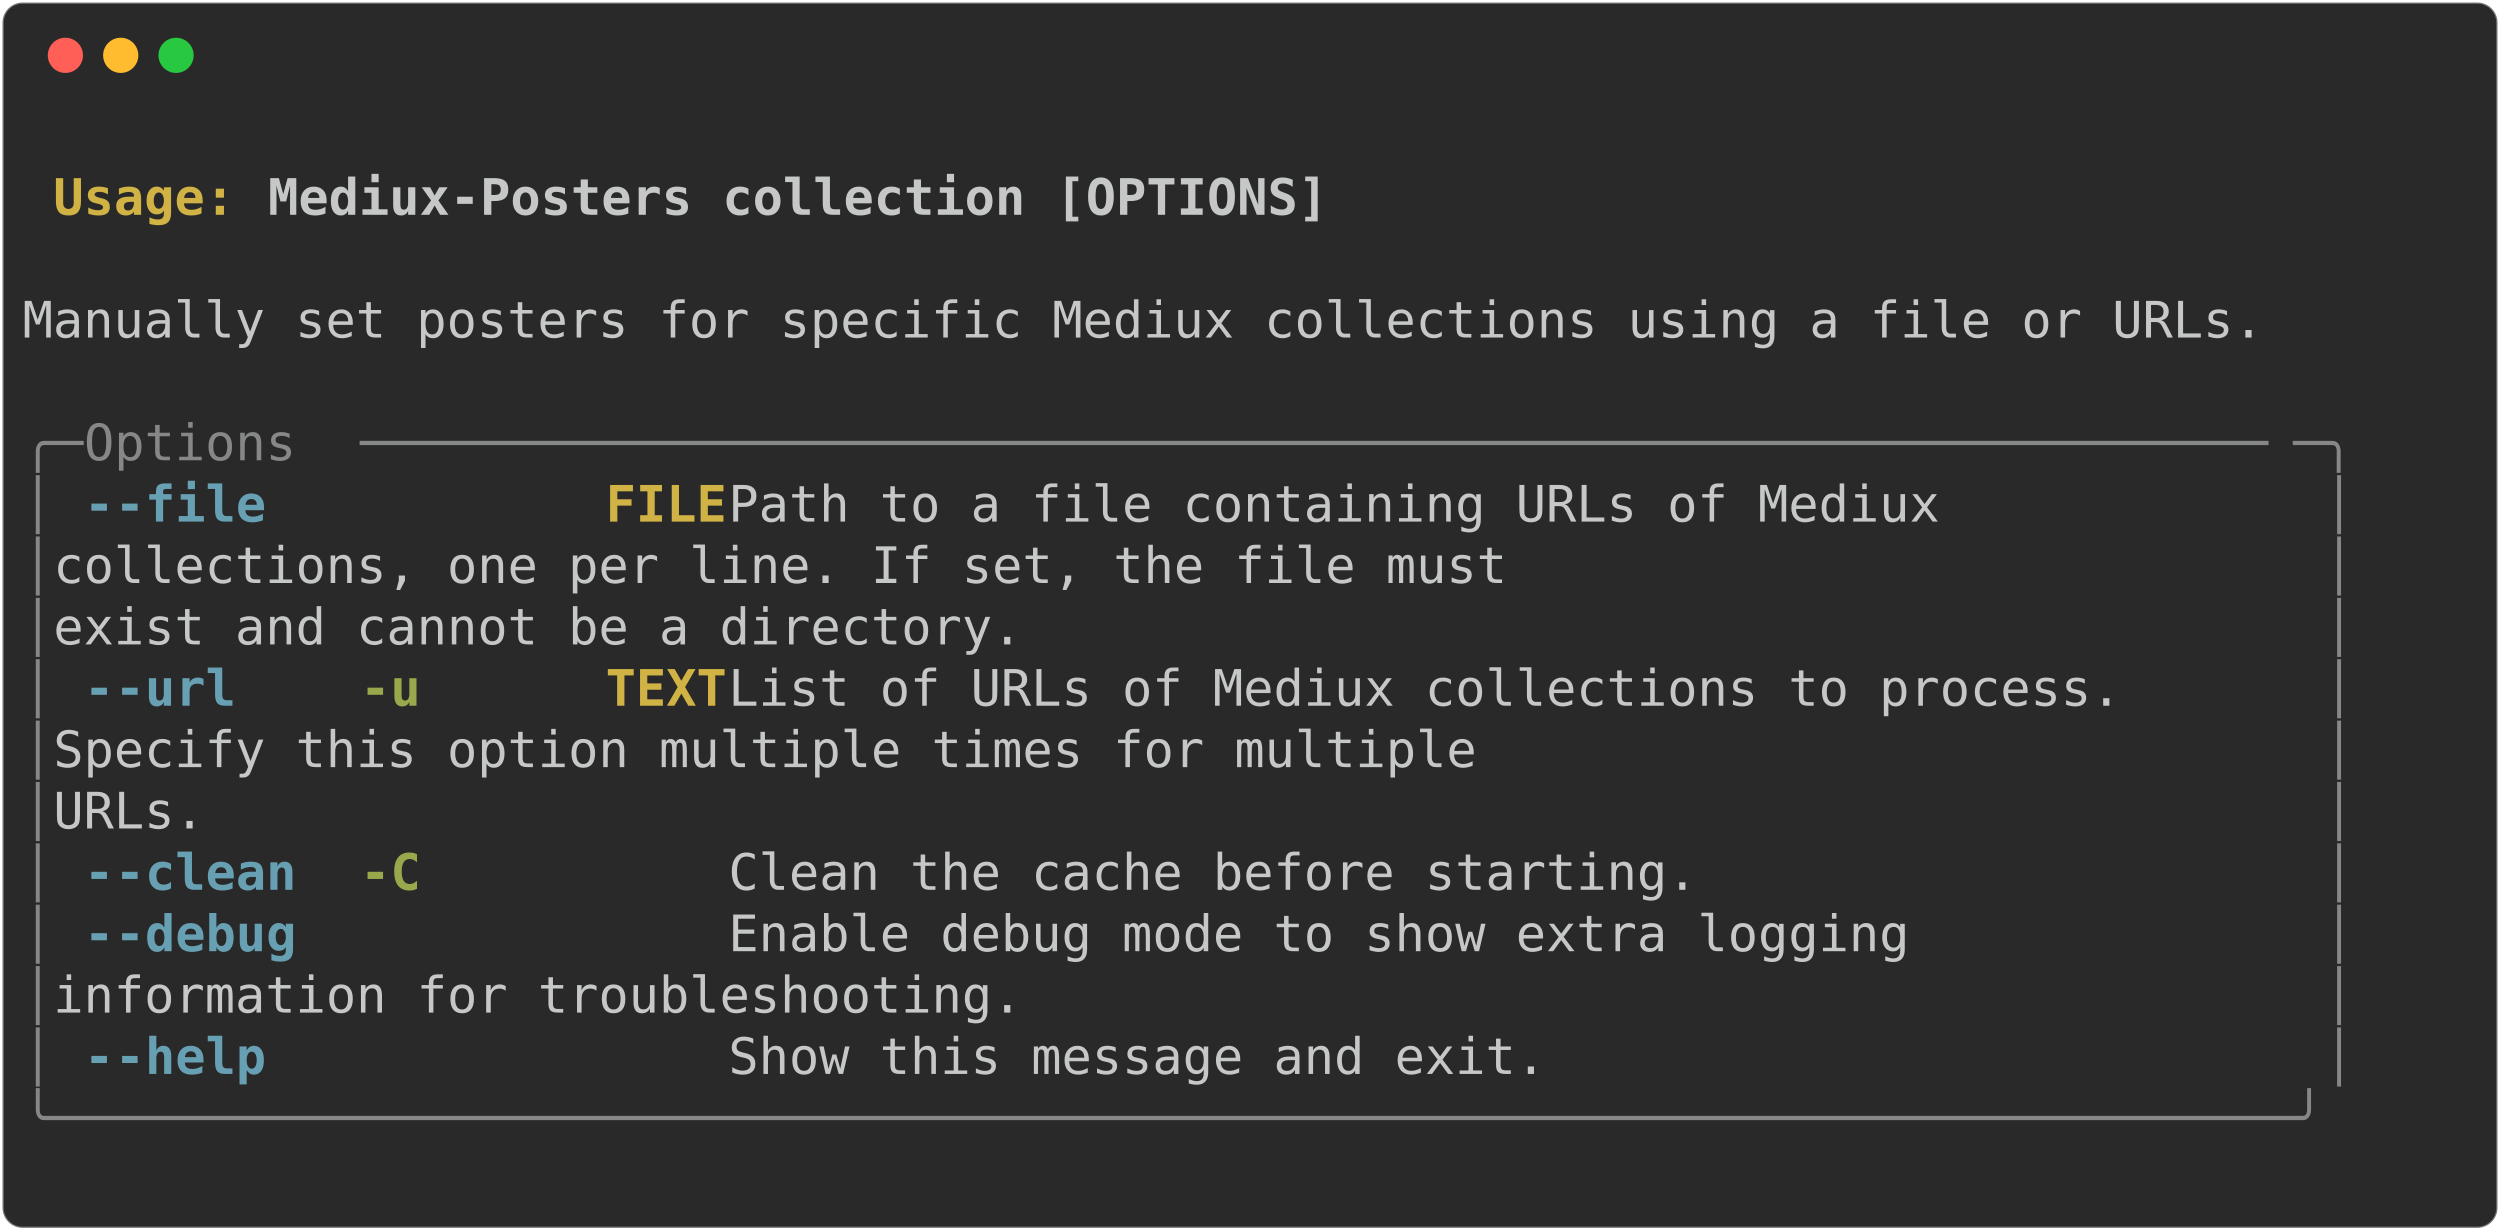
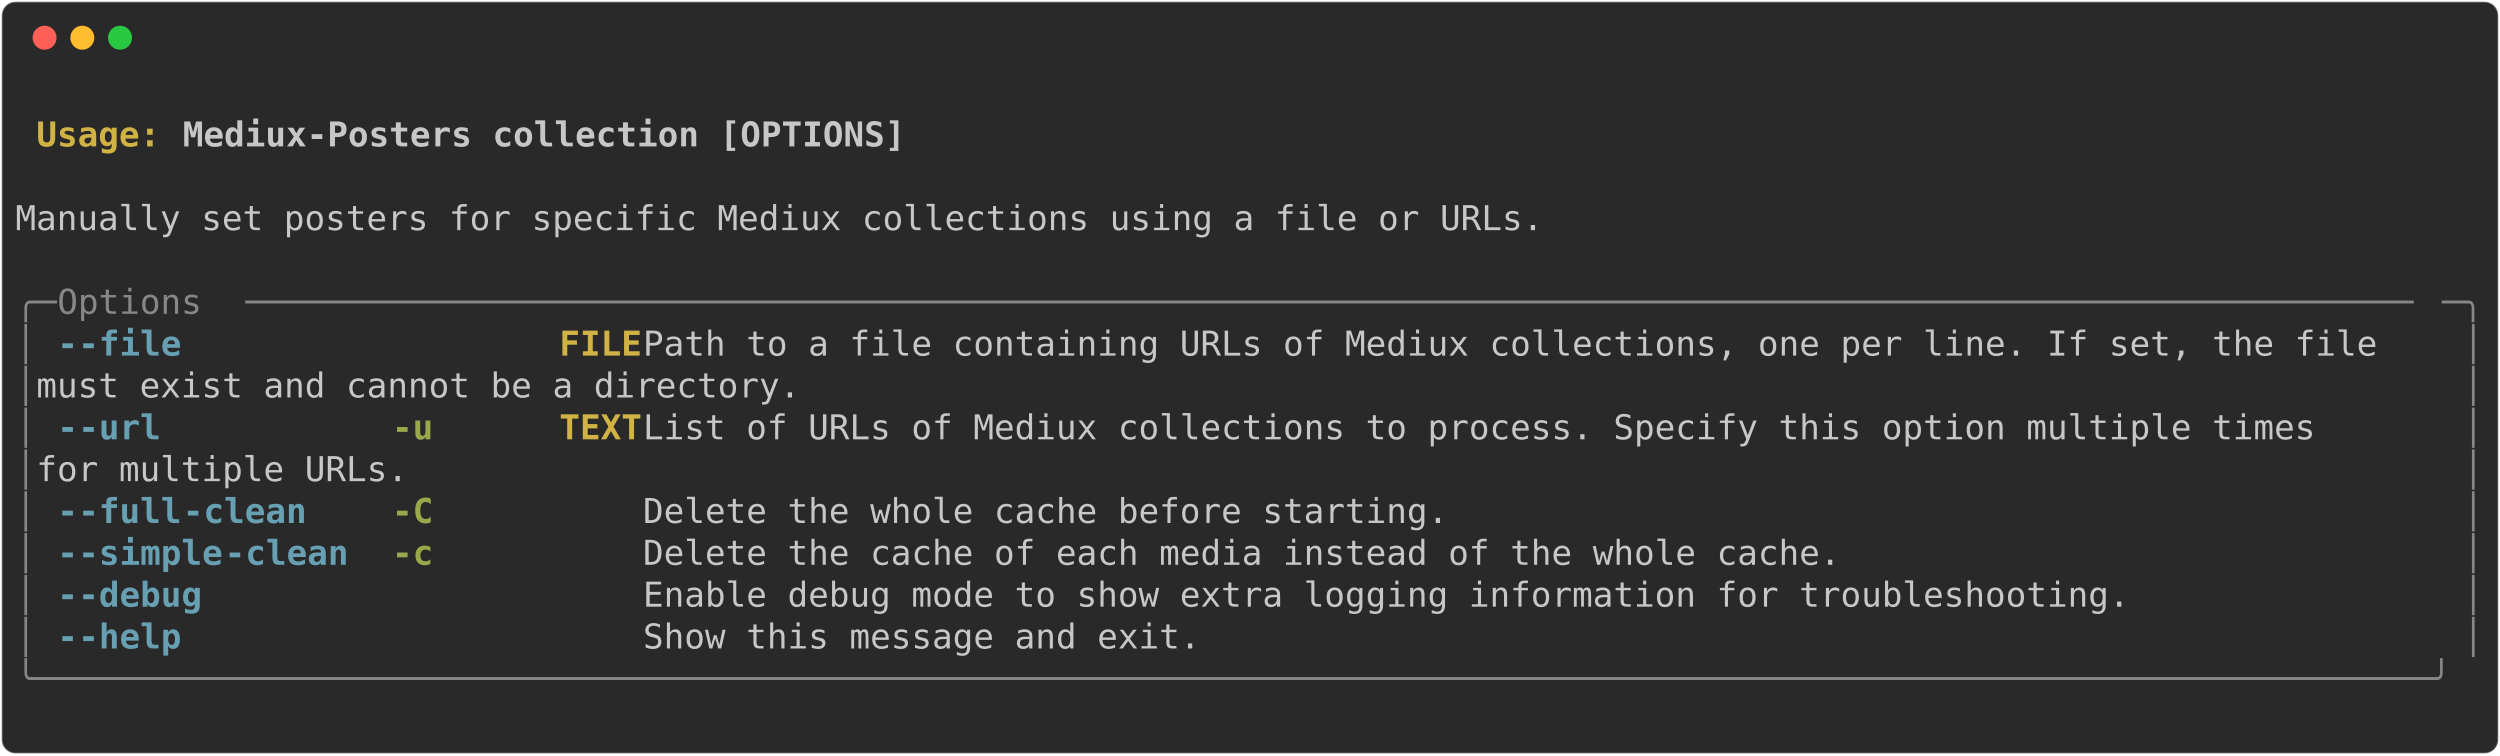
- <svg xmlns="http://www.w3.org/2000/svg" class="rich-terminal" viewBox="0 0 994 489.2">
+ <svg xmlns="http://www.w3.org/2000/svg" class="rich-terminal" viewBox="0 0 1458 440.4">
  <style>

    @font-face {
        font-family: "Fira Code";
        src: local("FiraCode-Regular"),
                url("https://cdnjs.cloudflare.com/ajax/libs/firacode/6.2.0/woff2/FiraCode-Regular.woff2") format("woff2"),
                url("https://cdnjs.cloudflare.com/ajax/libs/firacode/6.2.0/woff/FiraCode-Regular.woff") format("woff");
        font-style: normal;
        font-weight: 400;
    }
    @font-face {
        font-family: "Fira Code";
        src: local("FiraCode-Bold"),
                url("https://cdnjs.cloudflare.com/ajax/libs/firacode/6.2.0/woff2/FiraCode-Bold.woff2") format("woff2"),
                url("https://cdnjs.cloudflare.com/ajax/libs/firacode/6.2.0/woff/FiraCode-Bold.woff") format("woff");
        font-style: bold;
        font-weight: 700;
    }

-     .terminal-884617280-matrix {
+     .terminal-664375033-matrix {
        font-family: Fira Code, monospace;
        font-size: 20px;
        line-height: 24.4px;
        font-variant-east-asian: full-width;
    }

-     .terminal-884617280-title {
+     .terminal-664375033-title {
        font-size: 18px;
        font-weight: bold;
        font-family: arial;
    }

-     .terminal-884617280-r1 { fill: #c5c8c6;font-weight: bold }
- .terminal-884617280-r2 { fill: #c5c8c6 }
- .terminal-884617280-r3 { fill: #d0b344;font-weight: bold }
- .terminal-884617280-r4 { fill: #868887 }
- .terminal-884617280-r5 { fill: #68a0b3;font-weight: bold }
- .terminal-884617280-r6 { fill: #98a84b;font-weight: bold }
+     .terminal-664375033-r1 { fill: #c5c8c6;font-weight: bold }
+ .terminal-664375033-r2 { fill: #c5c8c6 }
+ .terminal-664375033-r3 { fill: #d0b344;font-weight: bold }
+ .terminal-664375033-r4 { fill: #868887 }
+ .terminal-664375033-r5 { fill: #68a0b3;font-weight: bold }
+ .terminal-664375033-r6 { fill: #98a84b;font-weight: bold }
    </style>
  <defs>
-     <clipPath id="terminal-884617280-clip-terminal">
-       <rect x="0" y="0" width="975.0" height="438.2" />
+     <clipPath id="terminal-664375033-clip-terminal">
+       <rect x="0" y="0" width="1438.6" height="389.4" />
    </clipPath>
-     <clipPath id="terminal-884617280-line-0">
-       <rect x="0" y="1.5" width="976" height="24.65" />
+     <clipPath id="terminal-664375033-line-0">
+       <rect x="0" y="1.5" width="1439.6" height="24.65" />
    </clipPath>
-     <clipPath id="terminal-884617280-line-1">
-       <rect x="0" y="25.9" width="976" height="24.65" />
+     <clipPath id="terminal-664375033-line-1">
+       <rect x="0" y="25.9" width="1439.6" height="24.65" />
    </clipPath>
-     <clipPath id="terminal-884617280-line-2">
-       <rect x="0" y="50.3" width="976" height="24.65" />
+     <clipPath id="terminal-664375033-line-2">
+       <rect x="0" y="50.3" width="1439.6" height="24.65" />
    </clipPath>
-     <clipPath id="terminal-884617280-line-3">
-       <rect x="0" y="74.7" width="976" height="24.65" />
+     <clipPath id="terminal-664375033-line-3">
+       <rect x="0" y="74.7" width="1439.6" height="24.65" />
    </clipPath>
-     <clipPath id="terminal-884617280-line-4">
-       <rect x="0" y="99.1" width="976" height="24.65" />
+     <clipPath id="terminal-664375033-line-4">
+       <rect x="0" y="99.1" width="1439.6" height="24.65" />
    </clipPath>
-     <clipPath id="terminal-884617280-line-5">
-       <rect x="0" y="123.5" width="976" height="24.65" />
+     <clipPath id="terminal-664375033-line-5">
+       <rect x="0" y="123.5" width="1439.6" height="24.65" />
    </clipPath>
-     <clipPath id="terminal-884617280-line-6">
-       <rect x="0" y="147.9" width="976" height="24.65" />
+     <clipPath id="terminal-664375033-line-6">
+       <rect x="0" y="147.9" width="1439.6" height="24.65" />
    </clipPath>
-     <clipPath id="terminal-884617280-line-7">
-       <rect x="0" y="172.3" width="976" height="24.65" />
+     <clipPath id="terminal-664375033-line-7">
+       <rect x="0" y="172.3" width="1439.6" height="24.65" />
    </clipPath>
-     <clipPath id="terminal-884617280-line-8">
-       <rect x="0" y="196.7" width="976" height="24.65" />
+     <clipPath id="terminal-664375033-line-8">
+       <rect x="0" y="196.7" width="1439.6" height="24.65" />
    </clipPath>
-     <clipPath id="terminal-884617280-line-9">
-       <rect x="0" y="221.1" width="976" height="24.65" />
+     <clipPath id="terminal-664375033-line-9">
+       <rect x="0" y="221.1" width="1439.6" height="24.65" />
    </clipPath>
-     <clipPath id="terminal-884617280-line-10">
-       <rect x="0" y="245.5" width="976" height="24.65" />
+     <clipPath id="terminal-664375033-line-10">
+       <rect x="0" y="245.5" width="1439.6" height="24.65" />
    </clipPath>
-     <clipPath id="terminal-884617280-line-11">
-       <rect x="0" y="269.9" width="976" height="24.65" />
+     <clipPath id="terminal-664375033-line-11">
+       <rect x="0" y="269.9" width="1439.6" height="24.65" />
    </clipPath>
-     <clipPath id="terminal-884617280-line-12">
-       <rect x="0" y="294.3" width="976" height="24.65" />
+     <clipPath id="terminal-664375033-line-12">
+       <rect x="0" y="294.3" width="1439.6" height="24.65" />
    </clipPath>
-     <clipPath id="terminal-884617280-line-13">
-       <rect x="0" y="318.7" width="976" height="24.65" />
+     <clipPath id="terminal-664375033-line-13">
+       <rect x="0" y="318.7" width="1439.6" height="24.65" />
    </clipPath>
-     <clipPath id="terminal-884617280-line-14">
-       <rect x="0" y="343.1" width="976" height="24.65" />
-     </clipPath>
-     <clipPath id="terminal-884617280-line-15">
-       <rect x="0" y="367.5" width="976" height="24.65" />
-     </clipPath>
-     <clipPath id="terminal-884617280-line-16">
-       <rect x="0" y="391.9" width="976" height="24.65" />
+     <clipPath id="terminal-664375033-line-14">
+       <rect x="0" y="343.1" width="1439.6" height="24.65" />
    </clipPath>
  </defs>
-   <rect fill="#292929" stroke="rgba(255,255,255,0.35)" stroke-width="1" x="1" y="1" width="992" height="487.2" rx="8" />
+   <rect fill="#292929" stroke="rgba(255,255,255,0.35)" stroke-width="1" x="1" y="1" width="1456" height="438.4" rx="8" />
  <g transform="translate(26,22)">
    <circle cx="0" cy="0" r="7" fill="#ff5f57" />
    <circle cx="22" cy="0" r="7" fill="#febc2e" />
    <circle cx="44" cy="0" r="7" fill="#28c840" />
  </g>
-   <g transform="translate(9, 41)" clip-path="url(#terminal-884617280-clip-terminal)">
-     <g class="terminal-884617280-matrix">
-       <text class="terminal-884617280-r2" x="976" y="20" textLength="12.2" clip-path="url(#terminal-884617280-line-0)">
+   <g transform="translate(9, 41)" clip-path="url(#terminal-664375033-clip-terminal)">
+     <g class="terminal-664375033-matrix">
+       <text class="terminal-664375033-r2" x="1439.6" y="20" textLength="12.2" clip-path="url(#terminal-664375033-line-0)">
</text>
-       <text class="terminal-884617280-r3" x="12.2" y="44.4" textLength="85.4" clip-path="url(#terminal-884617280-line-1)">Usage: </text>
-       <text class="terminal-884617280-r1" x="97.6" y="44.4" textLength="427" clip-path="url(#terminal-884617280-line-1)">Mediux-Posters collection [OPTIONS]</text>
-       <text class="terminal-884617280-r2" x="976" y="44.4" textLength="12.2" clip-path="url(#terminal-884617280-line-1)">
+       <text class="terminal-664375033-r3" x="12.2" y="44.4" textLength="85.4" clip-path="url(#terminal-664375033-line-1)">Usage: </text>
+       <text class="terminal-664375033-r1" x="97.6" y="44.4" textLength="427" clip-path="url(#terminal-664375033-line-1)">Mediux-Posters collection [OPTIONS]</text>
+       <text class="terminal-664375033-r2" x="1439.6" y="44.4" textLength="12.2" clip-path="url(#terminal-664375033-line-1)">
</text>
-       <text class="terminal-884617280-r2" x="976" y="68.8" textLength="12.2" clip-path="url(#terminal-884617280-line-2)">
+       <text class="terminal-664375033-r2" x="1439.6" y="68.8" textLength="12.2" clip-path="url(#terminal-664375033-line-2)">
</text>
-       <text class="terminal-884617280-r2" x="0" y="93.2" textLength="927.2" clip-path="url(#terminal-884617280-line-3)"> Manually set posters for specific Mediux collections using a file or URLs. </text>
-       <text class="terminal-884617280-r2" x="976" y="93.2" textLength="12.2" clip-path="url(#terminal-884617280-line-3)">
+       <text class="terminal-664375033-r2" x="0" y="93.2" textLength="1439.6" clip-path="url(#terminal-664375033-line-3)"> Manually set posters for specific Mediux collections using a file or URLs.                                           </text>
+       <text class="terminal-664375033-r2" x="1439.6" y="93.2" textLength="12.2" clip-path="url(#terminal-664375033-line-3)">
</text>
-       <text class="terminal-884617280-r2" x="976" y="117.6" textLength="12.2" clip-path="url(#terminal-884617280-line-4)">
+       <text class="terminal-664375033-r2" x="1439.6" y="117.6" textLength="12.2" clip-path="url(#terminal-664375033-line-4)">
</text>
-       <text class="terminal-884617280-r4" x="0" y="142" textLength="24.4" clip-path="url(#terminal-884617280-line-5)">╭─</text>
-       <text class="terminal-884617280-r4" x="24.4" y="142" textLength="109.8" clip-path="url(#terminal-884617280-line-5)"> Options </text>
-       <text class="terminal-884617280-r4" x="134.2" y="142" textLength="768.6" clip-path="url(#terminal-884617280-line-5)">───────────────────────────────────────────────────────────────</text>
-       <text class="terminal-884617280-r4" x="902.8" y="142" textLength="24.4" clip-path="url(#terminal-884617280-line-5)">─╮</text>
-       <text class="terminal-884617280-r2" x="976" y="142" textLength="12.2" clip-path="url(#terminal-884617280-line-5)">
+       <text class="terminal-664375033-r4" x="0" y="142" textLength="24.4" clip-path="url(#terminal-664375033-line-5)">╭─</text>
+       <text class="terminal-664375033-r4" x="24.4" y="142" textLength="109.8" clip-path="url(#terminal-664375033-line-5)"> Options </text>
+       <text class="terminal-664375033-r4" x="134.2" y="142" textLength="1281" clip-path="url(#terminal-664375033-line-5)">─────────────────────────────────────────────────────────────────────────────────────────────────────────</text>
+       <text class="terminal-664375033-r4" x="1415.2" y="142" textLength="24.4" clip-path="url(#terminal-664375033-line-5)">─╮</text>
+       <text class="terminal-664375033-r2" x="1439.6" y="142" textLength="12.2" clip-path="url(#terminal-664375033-line-5)">
</text>
-       <text class="terminal-884617280-r4" x="0" y="166.4" textLength="12.2" clip-path="url(#terminal-884617280-line-6)">│</text>
-       <text class="terminal-884617280-r5" x="24.4" y="166.4" textLength="12.2" clip-path="url(#terminal-884617280-line-6)">-</text>
-       <text class="terminal-884617280-r5" x="36.6" y="166.4" textLength="61" clip-path="url(#terminal-884617280-line-6)">-file</text>
-       <text class="terminal-884617280-r3" x="231.8" y="166.4" textLength="48.8" clip-path="url(#terminal-884617280-line-6)">FILE</text>
-       <text class="terminal-884617280-r2" x="280.6" y="166.4" textLength="634.4" clip-path="url(#terminal-884617280-line-6)">  Path to a file containing URLs of Mediux          </text>
-       <text class="terminal-884617280-r4" x="915" y="166.4" textLength="12.2" clip-path="url(#terminal-884617280-line-6)">│</text>
-       <text class="terminal-884617280-r2" x="976" y="166.4" textLength="12.2" clip-path="url(#terminal-884617280-line-6)">
+       <text class="terminal-664375033-r4" x="0" y="166.4" textLength="12.2" clip-path="url(#terminal-664375033-line-6)">│</text>
+       <text class="terminal-664375033-r5" x="24.4" y="166.4" textLength="12.2" clip-path="url(#terminal-664375033-line-6)">-</text>
+       <text class="terminal-664375033-r5" x="36.6" y="166.4" textLength="61" clip-path="url(#terminal-664375033-line-6)">-file</text>
+       <text class="terminal-664375033-r3" x="317.2" y="166.4" textLength="48.8" clip-path="url(#terminal-664375033-line-6)">FILE</text>
+       <text class="terminal-664375033-r2" x="366" y="166.4" textLength="1061.4" clip-path="url(#terminal-664375033-line-6)">  Path to a file containing URLs of Mediux collections, one per line. If set, the file </text>
+       <text class="terminal-664375033-r4" x="1427.4" y="166.4" textLength="12.2" clip-path="url(#terminal-664375033-line-6)">│</text>
+       <text class="terminal-664375033-r2" x="1439.6" y="166.4" textLength="12.2" clip-path="url(#terminal-664375033-line-6)">
</text>
-       <text class="terminal-884617280-r4" x="0" y="190.8" textLength="12.2" clip-path="url(#terminal-884617280-line-7)">│</text>
-       <text class="terminal-884617280-r2" x="12.2" y="190.8" textLength="902.8" clip-path="url(#terminal-884617280-line-7)">                        collections, one per line. If set, the file must  </text>
-       <text class="terminal-884617280-r4" x="915" y="190.8" textLength="12.2" clip-path="url(#terminal-884617280-line-7)">│</text>
-       <text class="terminal-884617280-r2" x="976" y="190.8" textLength="12.2" clip-path="url(#terminal-884617280-line-7)">
+       <text class="terminal-664375033-r4" x="0" y="190.8" textLength="12.2" clip-path="url(#terminal-664375033-line-7)">│</text>
+       <text class="terminal-664375033-r2" x="12.2" y="190.8" textLength="1415.2" clip-path="url(#terminal-664375033-line-7)">                               must exist and cannot be a directory.                                                </text>
+       <text class="terminal-664375033-r4" x="1427.4" y="190.8" textLength="12.2" clip-path="url(#terminal-664375033-line-7)">│</text>
+       <text class="terminal-664375033-r2" x="1439.6" y="190.8" textLength="12.2" clip-path="url(#terminal-664375033-line-7)">
</text>
-       <text class="terminal-884617280-r4" x="0" y="215.2" textLength="12.2" clip-path="url(#terminal-884617280-line-8)">│</text>
-       <text class="terminal-884617280-r2" x="12.2" y="215.2" textLength="902.8" clip-path="url(#terminal-884617280-line-8)">                        exist and cannot be a directory.                  </text>
-       <text class="terminal-884617280-r4" x="915" y="215.2" textLength="12.2" clip-path="url(#terminal-884617280-line-8)">│</text>
-       <text class="terminal-884617280-r2" x="976" y="215.2" textLength="12.2" clip-path="url(#terminal-884617280-line-8)">
+       <text class="terminal-664375033-r4" x="0" y="215.2" textLength="12.2" clip-path="url(#terminal-664375033-line-8)">│</text>
+       <text class="terminal-664375033-r5" x="24.4" y="215.2" textLength="12.2" clip-path="url(#terminal-664375033-line-8)">-</text>
+       <text class="terminal-664375033-r5" x="36.6" y="215.2" textLength="48.8" clip-path="url(#terminal-664375033-line-8)">-url</text>
+       <text class="terminal-664375033-r6" x="219.6" y="215.2" textLength="24.4" clip-path="url(#terminal-664375033-line-8)">-u</text>
+       <text class="terminal-664375033-r3" x="317.2" y="215.2" textLength="48.8" clip-path="url(#terminal-664375033-line-8)">TEXT</text>
+       <text class="terminal-664375033-r2" x="366" y="215.2" textLength="1061.4" clip-path="url(#terminal-664375033-line-8)">  List of URLs of Mediux collections to process. Specify this option multiple times    </text>
+       <text class="terminal-664375033-r4" x="1427.4" y="215.2" textLength="12.2" clip-path="url(#terminal-664375033-line-8)">│</text>
+       <text class="terminal-664375033-r2" x="1439.6" y="215.2" textLength="12.2" clip-path="url(#terminal-664375033-line-8)">
</text>
-       <text class="terminal-884617280-r4" x="0" y="239.6" textLength="12.2" clip-path="url(#terminal-884617280-line-9)">│</text>
-       <text class="terminal-884617280-r5" x="24.4" y="239.6" textLength="12.2" clip-path="url(#terminal-884617280-line-9)">-</text>
-       <text class="terminal-884617280-r5" x="36.6" y="239.6" textLength="48.8" clip-path="url(#terminal-884617280-line-9)">-url</text>
-       <text class="terminal-884617280-r6" x="134.2" y="239.6" textLength="24.4" clip-path="url(#terminal-884617280-line-9)">-u</text>
-       <text class="terminal-884617280-r3" x="231.8" y="239.6" textLength="48.8" clip-path="url(#terminal-884617280-line-9)">TEXT</text>
-       <text class="terminal-884617280-r2" x="280.6" y="239.6" textLength="634.4" clip-path="url(#terminal-884617280-line-9)">  List of URLs of Mediux collections to process.    </text>
-       <text class="terminal-884617280-r4" x="915" y="239.6" textLength="12.2" clip-path="url(#terminal-884617280-line-9)">│</text>
-       <text class="terminal-884617280-r2" x="976" y="239.6" textLength="12.2" clip-path="url(#terminal-884617280-line-9)">
+       <text class="terminal-664375033-r4" x="0" y="239.6" textLength="12.2" clip-path="url(#terminal-664375033-line-9)">│</text>
+       <text class="terminal-664375033-r2" x="12.2" y="239.6" textLength="1415.2" clip-path="url(#terminal-664375033-line-9)">                               for multiple URLs.                                                                   </text>
+       <text class="terminal-664375033-r4" x="1427.4" y="239.6" textLength="12.2" clip-path="url(#terminal-664375033-line-9)">│</text>
+       <text class="terminal-664375033-r2" x="1439.6" y="239.6" textLength="12.2" clip-path="url(#terminal-664375033-line-9)">
</text>
-       <text class="terminal-884617280-r4" x="0" y="264" textLength="12.2" clip-path="url(#terminal-884617280-line-10)">│</text>
-       <text class="terminal-884617280-r2" x="12.2" y="264" textLength="902.8" clip-path="url(#terminal-884617280-line-10)">                        Specify this option multiple times for multiple   </text>
-       <text class="terminal-884617280-r4" x="915" y="264" textLength="12.2" clip-path="url(#terminal-884617280-line-10)">│</text>
-       <text class="terminal-884617280-r2" x="976" y="264" textLength="12.2" clip-path="url(#terminal-884617280-line-10)">
+       <text class="terminal-664375033-r4" x="0" y="264" textLength="12.2" clip-path="url(#terminal-664375033-line-10)">│</text>
+       <text class="terminal-664375033-r5" x="24.4" y="264" textLength="12.2" clip-path="url(#terminal-664375033-line-10)">-</text>
+       <text class="terminal-664375033-r5" x="36.6" y="264" textLength="61" clip-path="url(#terminal-664375033-line-10)">-full</text>
+       <text class="terminal-664375033-r5" x="97.6" y="264" textLength="73.2" clip-path="url(#terminal-664375033-line-10)">-clean</text>
+       <text class="terminal-664375033-r6" x="219.6" y="264" textLength="24.4" clip-path="url(#terminal-664375033-line-10)">-C</text>
+       <text class="terminal-664375033-r2" x="366" y="264" textLength="1061.4" clip-path="url(#terminal-664375033-line-10)">  Delete the whole cache before starting.                                              </text>
+       <text class="terminal-664375033-r4" x="1427.4" y="264" textLength="12.2" clip-path="url(#terminal-664375033-line-10)">│</text>
+       <text class="terminal-664375033-r2" x="1439.6" y="264" textLength="12.2" clip-path="url(#terminal-664375033-line-10)">
</text>
-       <text class="terminal-884617280-r4" x="0" y="288.4" textLength="12.2" clip-path="url(#terminal-884617280-line-11)">│</text>
-       <text class="terminal-884617280-r2" x="12.2" y="288.4" textLength="902.8" clip-path="url(#terminal-884617280-line-11)">                        URLs.                                             </text>
-       <text class="terminal-884617280-r4" x="915" y="288.4" textLength="12.2" clip-path="url(#terminal-884617280-line-11)">│</text>
-       <text class="terminal-884617280-r2" x="976" y="288.4" textLength="12.2" clip-path="url(#terminal-884617280-line-11)">
+       <text class="terminal-664375033-r4" x="0" y="288.4" textLength="12.2" clip-path="url(#terminal-664375033-line-11)">│</text>
+       <text class="terminal-664375033-r5" x="24.4" y="288.4" textLength="12.2" clip-path="url(#terminal-664375033-line-11)">-</text>
+       <text class="terminal-664375033-r5" x="36.6" y="288.4" textLength="85.4" clip-path="url(#terminal-664375033-line-11)">-simple</text>
+       <text class="terminal-664375033-r5" x="122" y="288.4" textLength="73.2" clip-path="url(#terminal-664375033-line-11)">-clean</text>
+       <text class="terminal-664375033-r6" x="219.6" y="288.4" textLength="24.4" clip-path="url(#terminal-664375033-line-11)">-c</text>
+       <text class="terminal-664375033-r2" x="366" y="288.4" textLength="1061.4" clip-path="url(#terminal-664375033-line-11)">  Delete the cache of each media instead of the whole cache.                           </text>
+       <text class="terminal-664375033-r4" x="1427.4" y="288.4" textLength="12.2" clip-path="url(#terminal-664375033-line-11)">│</text>
+       <text class="terminal-664375033-r2" x="1439.6" y="288.4" textLength="12.2" clip-path="url(#terminal-664375033-line-11)">
</text>
-       <text class="terminal-884617280-r4" x="0" y="312.8" textLength="12.2" clip-path="url(#terminal-884617280-line-12)">│</text>
-       <text class="terminal-884617280-r5" x="24.4" y="312.8" textLength="12.2" clip-path="url(#terminal-884617280-line-12)">-</text>
-       <text class="terminal-884617280-r5" x="36.6" y="312.8" textLength="73.2" clip-path="url(#terminal-884617280-line-12)">-clean</text>
-       <text class="terminal-884617280-r6" x="134.2" y="312.8" textLength="24.4" clip-path="url(#terminal-884617280-line-12)">-C</text>
-       <text class="terminal-884617280-r2" x="280.6" y="312.8" textLength="634.4" clip-path="url(#terminal-884617280-line-12)">  Clean the cache before starting.                  </text>
-       <text class="terminal-884617280-r4" x="915" y="312.8" textLength="12.2" clip-path="url(#terminal-884617280-line-12)">│</text>
-       <text class="terminal-884617280-r2" x="976" y="312.8" textLength="12.2" clip-path="url(#terminal-884617280-line-12)">
+       <text class="terminal-664375033-r4" x="0" y="312.8" textLength="12.2" clip-path="url(#terminal-664375033-line-12)">│</text>
+       <text class="terminal-664375033-r5" x="24.4" y="312.8" textLength="12.2" clip-path="url(#terminal-664375033-line-12)">-</text>
+       <text class="terminal-664375033-r5" x="36.6" y="312.8" textLength="73.2" clip-path="url(#terminal-664375033-line-12)">-debug</text>
+       <text class="terminal-664375033-r2" x="366" y="312.8" textLength="1061.4" clip-path="url(#terminal-664375033-line-12)">  Enable debug mode to show extra logging information for troubleshooting.             </text>
+       <text class="terminal-664375033-r4" x="1427.4" y="312.8" textLength="12.2" clip-path="url(#terminal-664375033-line-12)">│</text>
+       <text class="terminal-664375033-r2" x="1439.6" y="312.8" textLength="12.2" clip-path="url(#terminal-664375033-line-12)">
</text>
-       <text class="terminal-884617280-r4" x="0" y="337.2" textLength="12.2" clip-path="url(#terminal-884617280-line-13)">│</text>
-       <text class="terminal-884617280-r5" x="24.4" y="337.2" textLength="12.2" clip-path="url(#terminal-884617280-line-13)">-</text>
-       <text class="terminal-884617280-r5" x="36.6" y="337.2" textLength="73.2" clip-path="url(#terminal-884617280-line-13)">-debug</text>
-       <text class="terminal-884617280-r2" x="280.6" y="337.2" textLength="634.4" clip-path="url(#terminal-884617280-line-13)">  Enable debug mode to show extra logging           </text>
-       <text class="terminal-884617280-r4" x="915" y="337.2" textLength="12.2" clip-path="url(#terminal-884617280-line-13)">│</text>
-       <text class="terminal-884617280-r2" x="976" y="337.2" textLength="12.2" clip-path="url(#terminal-884617280-line-13)">
+       <text class="terminal-664375033-r4" x="0" y="337.2" textLength="12.2" clip-path="url(#terminal-664375033-line-13)">│</text>
+       <text class="terminal-664375033-r5" x="24.4" y="337.2" textLength="12.2" clip-path="url(#terminal-664375033-line-13)">-</text>
+       <text class="terminal-664375033-r5" x="36.6" y="337.2" textLength="61" clip-path="url(#terminal-664375033-line-13)">-help</text>
+       <text class="terminal-664375033-r2" x="366" y="337.2" textLength="1061.4" clip-path="url(#terminal-664375033-line-13)">  Show this message and exit.                                                          </text>
+       <text class="terminal-664375033-r4" x="1427.4" y="337.2" textLength="12.2" clip-path="url(#terminal-664375033-line-13)">│</text>
+       <text class="terminal-664375033-r2" x="1439.6" y="337.2" textLength="12.2" clip-path="url(#terminal-664375033-line-13)">
</text>
-       <text class="terminal-884617280-r4" x="0" y="361.6" textLength="12.2" clip-path="url(#terminal-884617280-line-14)">│</text>
-       <text class="terminal-884617280-r2" x="12.2" y="361.6" textLength="902.8" clip-path="url(#terminal-884617280-line-14)">                        information for troubleshooting.                  </text>
-       <text class="terminal-884617280-r4" x="915" y="361.6" textLength="12.2" clip-path="url(#terminal-884617280-line-14)">│</text>
-       <text class="terminal-884617280-r2" x="976" y="361.6" textLength="12.2" clip-path="url(#terminal-884617280-line-14)">
+       <text class="terminal-664375033-r4" x="0" y="361.6" textLength="1439.6" clip-path="url(#terminal-664375033-line-14)">╰────────────────────────────────────────────────────────────────────────────────────────────────────────────────────╯</text>
+       <text class="terminal-664375033-r2" x="1439.6" y="361.6" textLength="12.2" clip-path="url(#terminal-664375033-line-14)">
</text>
-       <text class="terminal-884617280-r4" x="0" y="386" textLength="12.2" clip-path="url(#terminal-884617280-line-15)">│</text>
-       <text class="terminal-884617280-r5" x="24.4" y="386" textLength="12.2" clip-path="url(#terminal-884617280-line-15)">-</text>
-       <text class="terminal-884617280-r5" x="36.6" y="386" textLength="61" clip-path="url(#terminal-884617280-line-15)">-help</text>
-       <text class="terminal-884617280-r2" x="280.6" y="386" textLength="634.4" clip-path="url(#terminal-884617280-line-15)">  Show this message and exit.                       </text>
-       <text class="terminal-884617280-r4" x="915" y="386" textLength="12.2" clip-path="url(#terminal-884617280-line-15)">│</text>
-       <text class="terminal-884617280-r2" x="976" y="386" textLength="12.2" clip-path="url(#terminal-884617280-line-15)">
- </text>
-       <text class="terminal-884617280-r4" x="0" y="410.4" textLength="927.2" clip-path="url(#terminal-884617280-line-16)">╰──────────────────────────────────────────────────────────────────────────╯</text>
-       <text class="terminal-884617280-r2" x="976" y="410.4" textLength="12.2" clip-path="url(#terminal-884617280-line-16)">
- </text>
-       <text class="terminal-884617280-r2" x="976" y="434.8" textLength="12.2" clip-path="url(#terminal-884617280-line-17)">
+       <text class="terminal-664375033-r2" x="1439.6" y="386" textLength="12.2" clip-path="url(#terminal-664375033-line-15)">
</text>
    </g>
  </g>
</svg>
